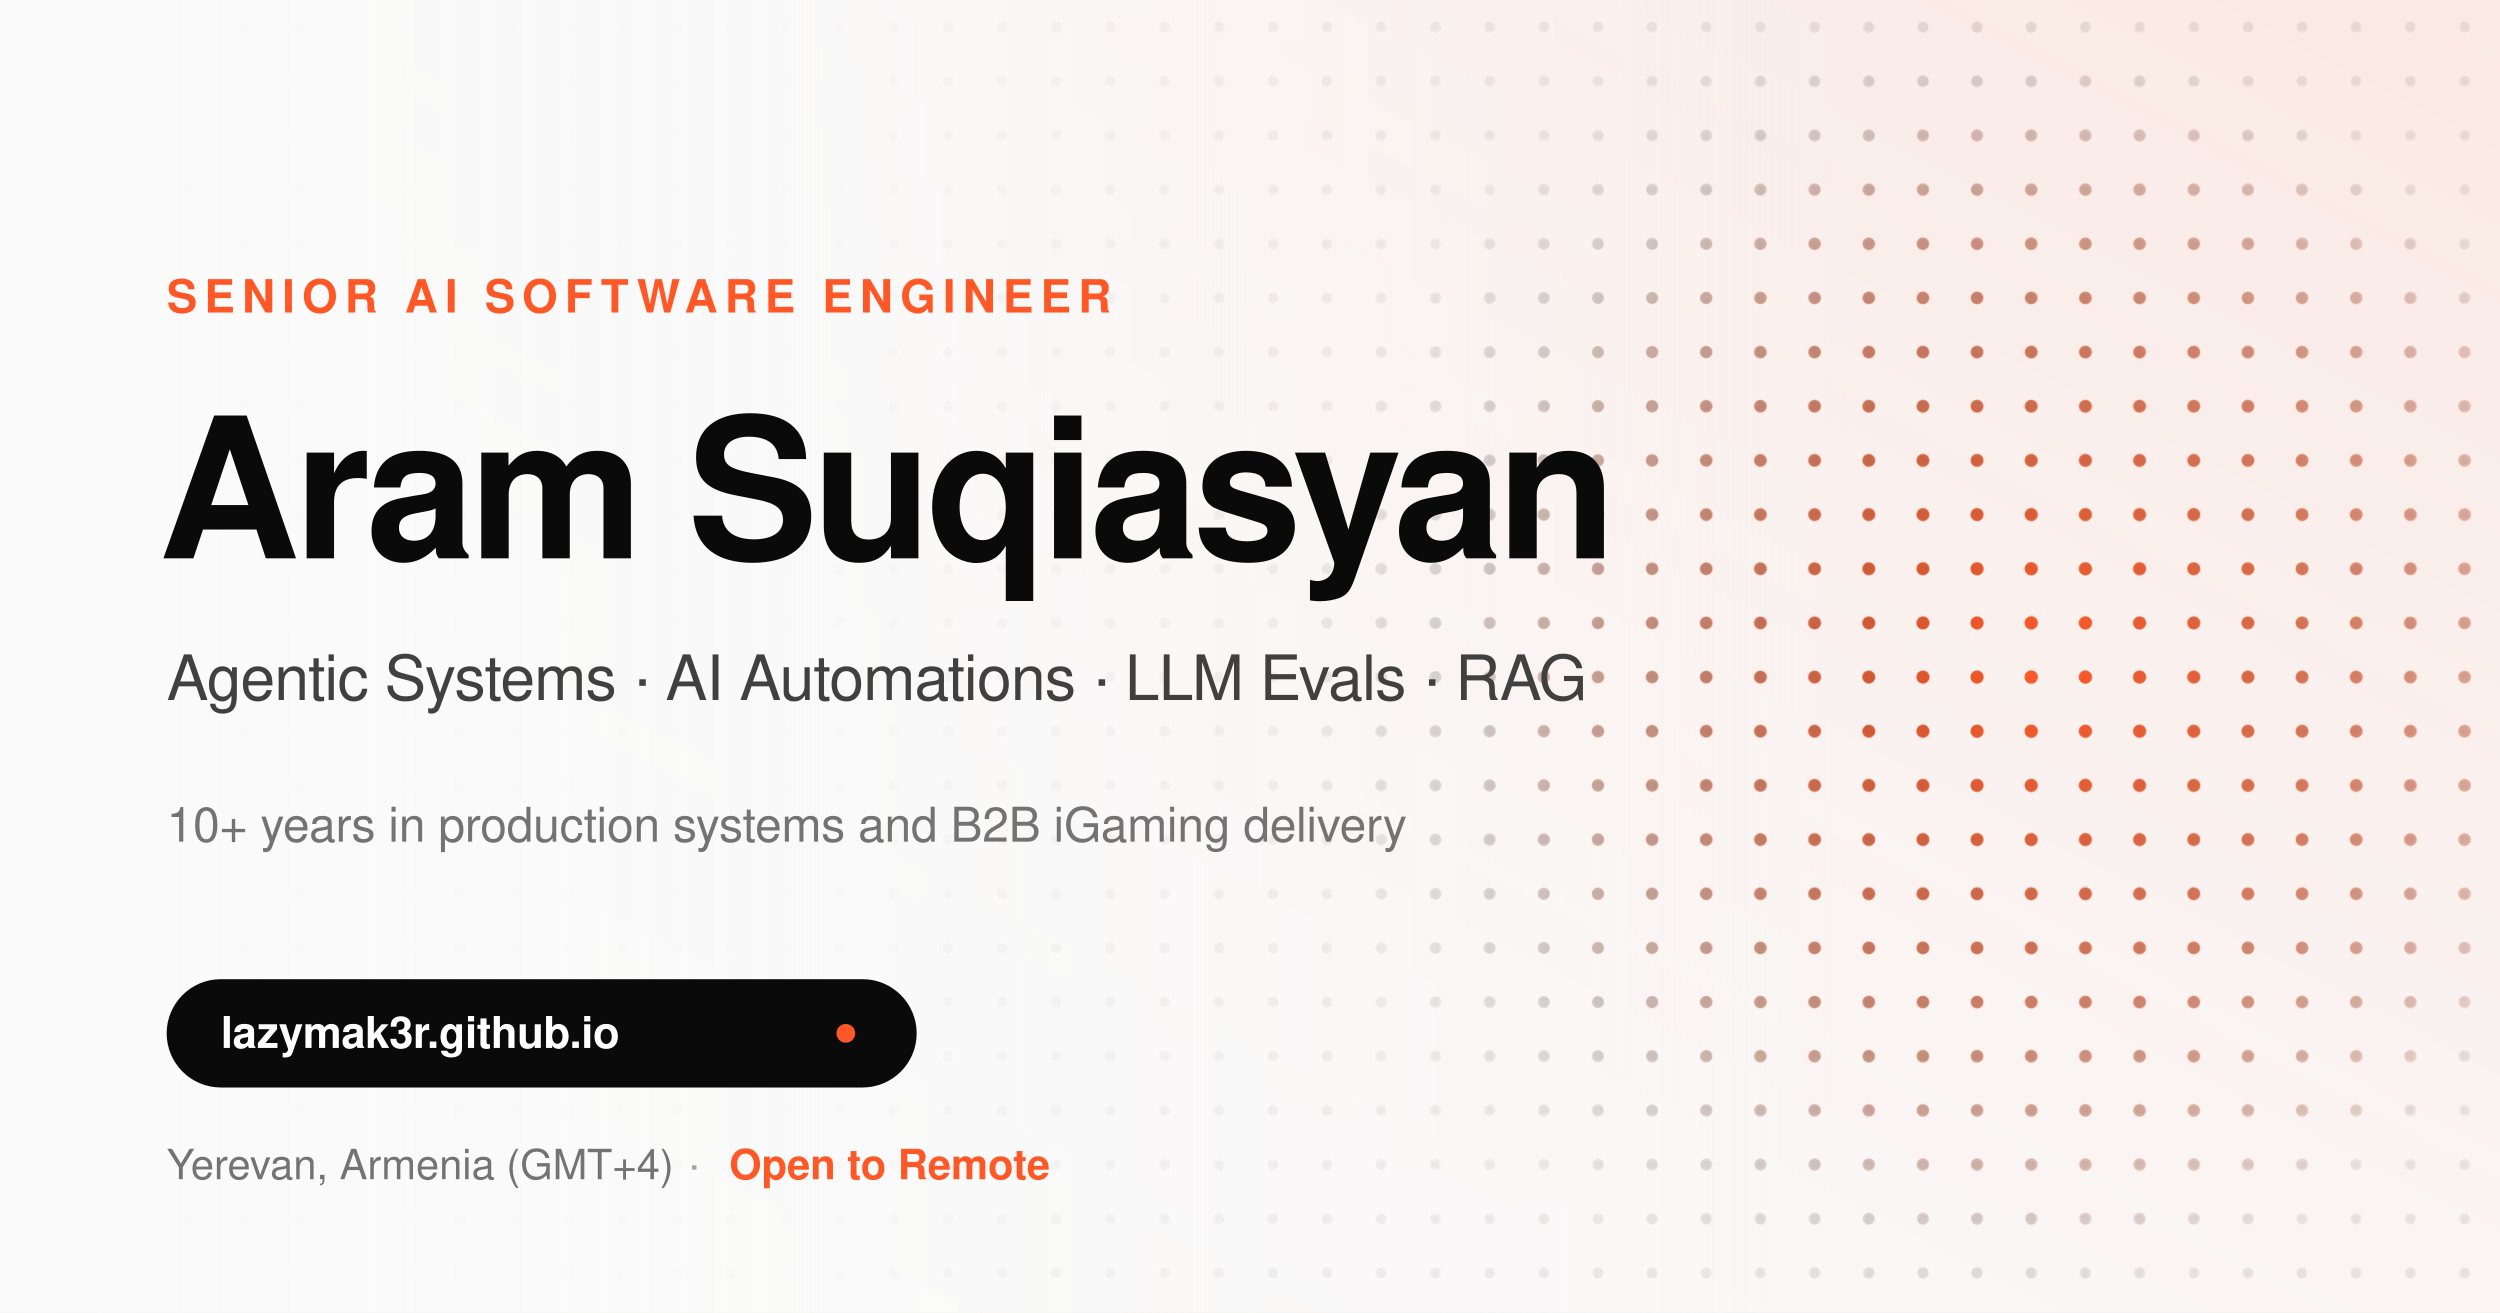
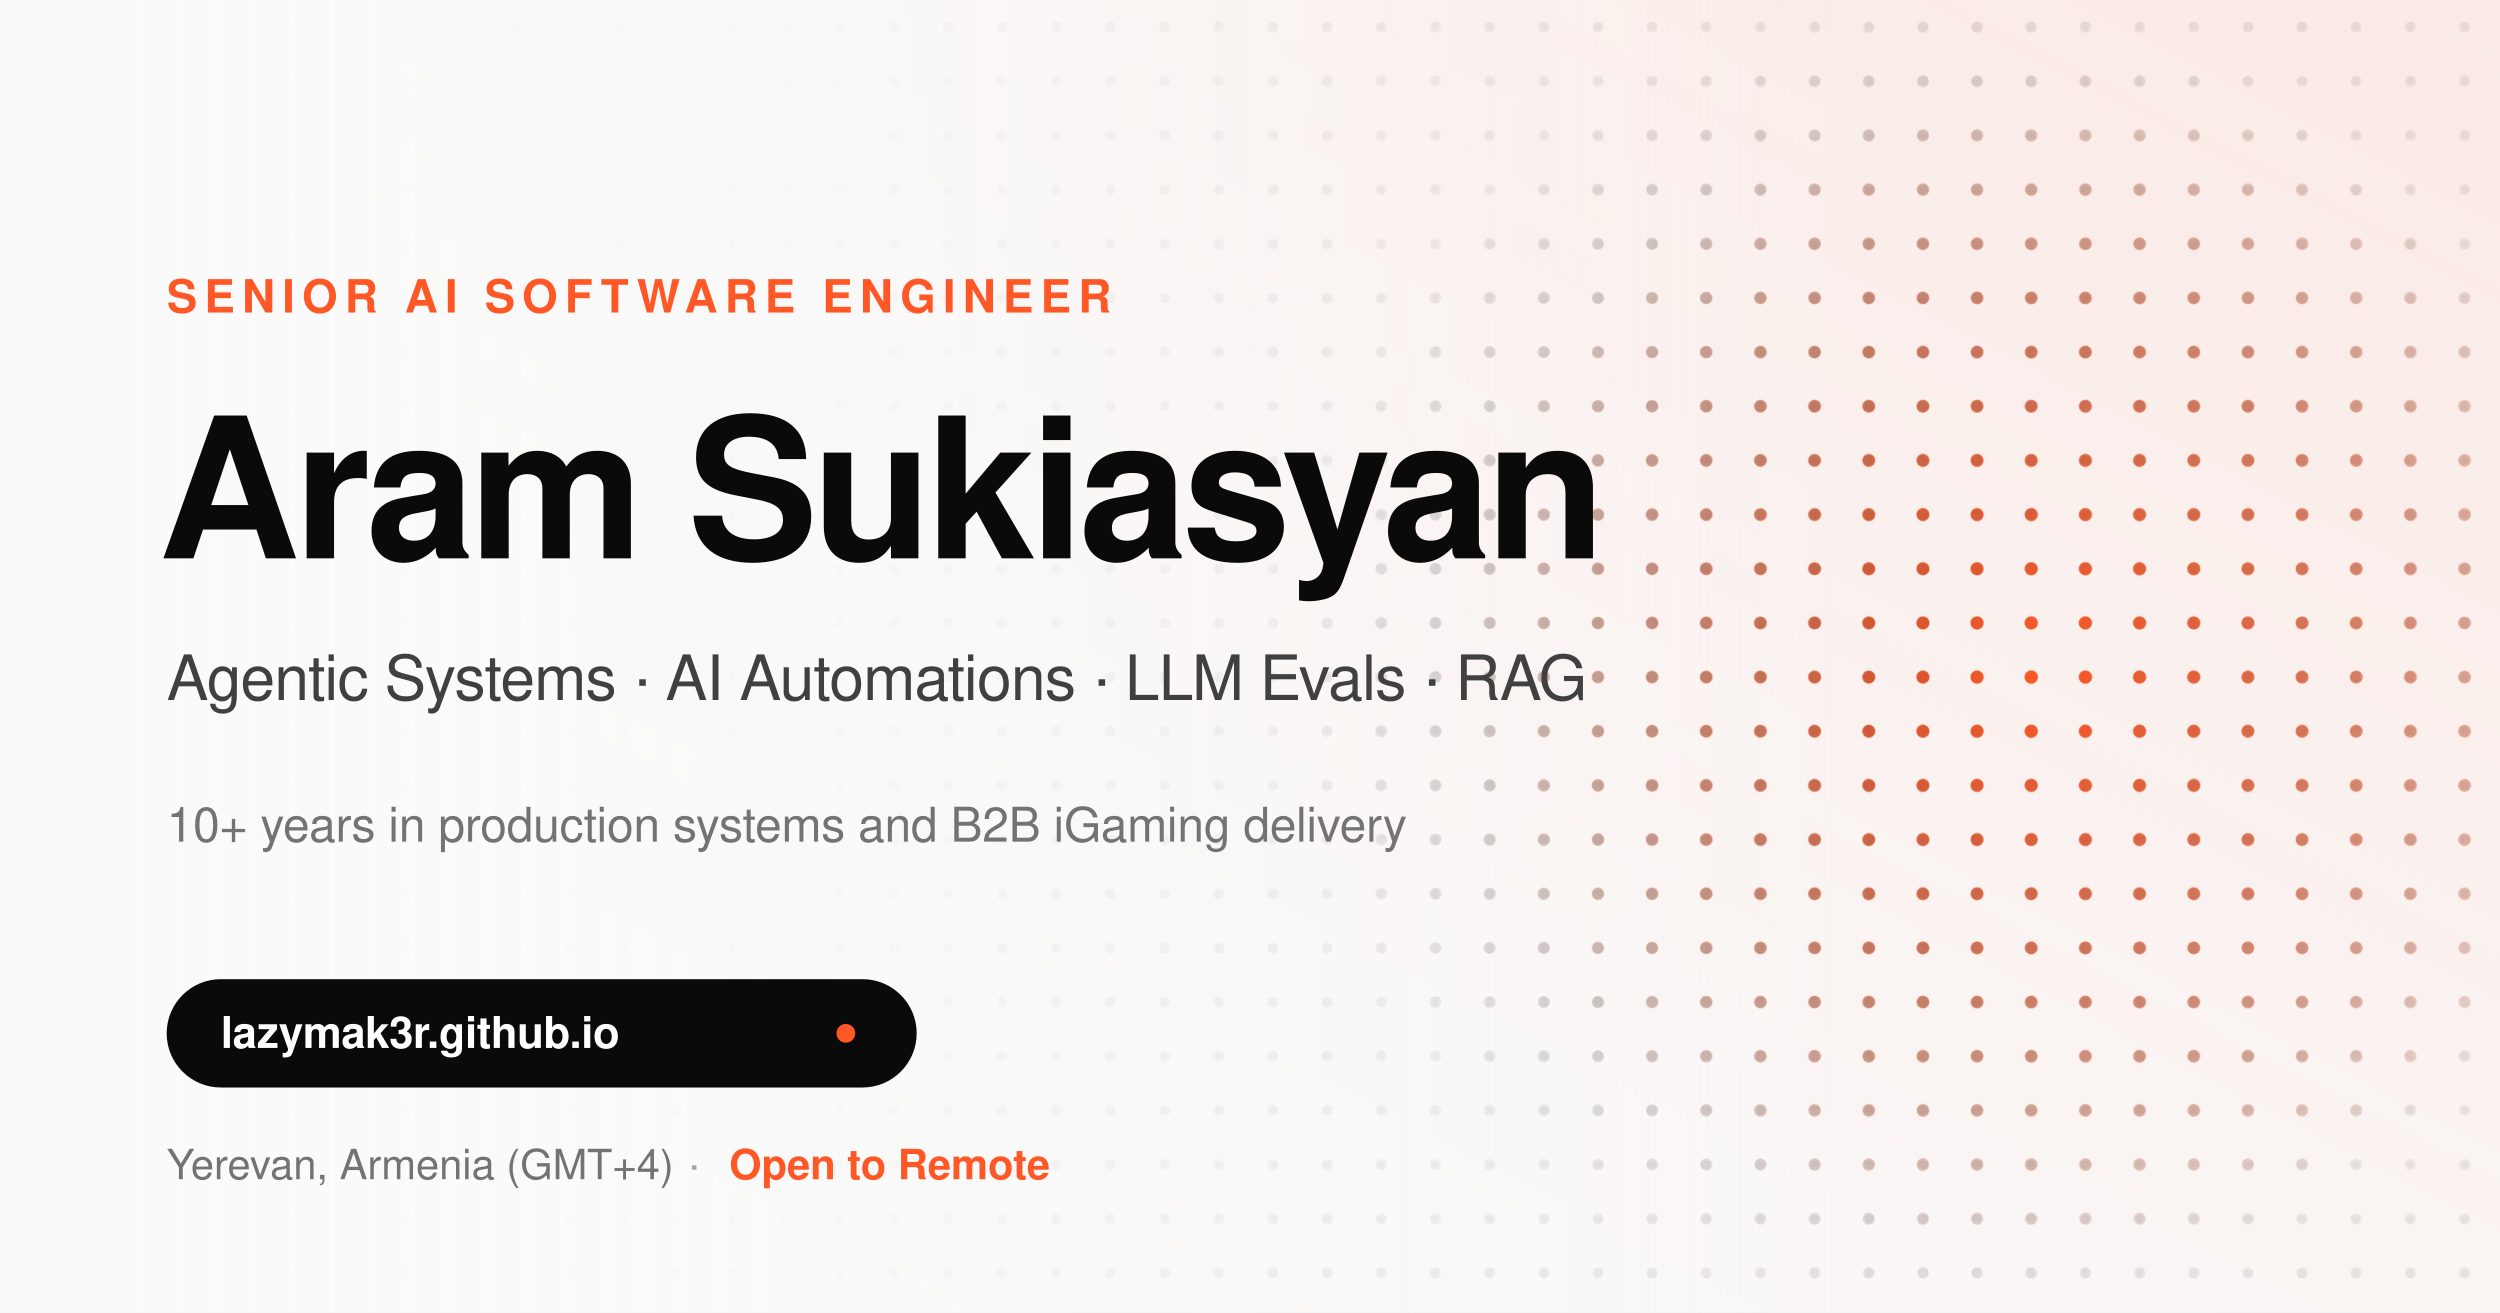
<svg xmlns="http://www.w3.org/2000/svg" width="1200" height="630" viewBox="0 0 1200 630" fill="none">
  <defs>
    <pattern id="dotsGray" width="26" height="26" patternUnits="userSpaceOnUse">
      <circle cx="13" cy="13" r="2.6" fill="#e5e5e5" />
    </pattern>
    <pattern id="dotsInk" width="26" height="26" patternUnits="userSpaceOnUse">
      <circle cx="13" cy="13" r="2.9" fill="#262626" />
    </pattern>
    <pattern id="dotsAccent" width="26" height="26" patternUnits="userSpaceOnUse">
      <circle cx="13" cy="13" r="3.2" fill="#ff5826" />
    </pattern>
    <radialGradient id="accentFalloff" cx="0.5" cy="0.5" r="0.5">
      <stop offset="0%" stop-color="#fff" stop-opacity="1" />
      <stop offset="55%" stop-color="#fff" stop-opacity="0.45" />
      <stop offset="100%" stop-color="#fff" stop-opacity="0" />
    </radialGradient>
    <radialGradient id="inkFalloff" cx="0.5" cy="0.5" r="0.5">
      <stop offset="0%" stop-color="#fff" stop-opacity="0.85" />
      <stop offset="70%" stop-color="#fff" stop-opacity="0.25" />
      <stop offset="100%" stop-color="#fff" stop-opacity="0" />
    </radialGradient>
    <mask id="accentMask">
      <rect x="700" y="40" width="560" height="560" fill="url(#accentFalloff)" />
    </mask>
    <mask id="inkMask">
      <rect x="620" y="0" width="640" height="630" fill="url(#inkFalloff)" />
    </mask>
    <linearGradient id="warmWash" x1="1" y1="0" x2="0" y2="1">
      <stop offset="0%" stop-color="#ff5826" stop-opacity="0.10" />
      <stop offset="60%" stop-color="#ff5826" stop-opacity="0.02" />
      <stop offset="100%" stop-color="#ff5826" stop-opacity="0" />
    </linearGradient>
    <linearGradient id="fadeLeft" x1="0" y1="0" x2="1" y2="0">
      <stop offset="0%" stop-color="#fafafa" stop-opacity="1" />
      <stop offset="42%" stop-color="#fafafa" stop-opacity="0.92" />
      <stop offset="78%" stop-color="#fafafa" stop-opacity="0.25" />
      <stop offset="100%" stop-color="#fafafa" stop-opacity="0" />
    </linearGradient>
  </defs>
  <rect width="1200" height="630" fill="#fafafa" />
  <rect width="1200" height="630" fill="url(#dotsGray)" />
  <rect x="620" y="0" width="640" height="630" fill="url(#dotsInk)" mask="url(#inkMask)" />
  <rect x="700" y="40" width="560" height="560" fill="url(#dotsAccent)" mask="url(#accentMask)" />
  <rect width="1200" height="630" fill="url(#warmWash)" />
  <rect x="0" y="0" width="900" height="630" fill="url(#fadeLeft)" />
  <g font-family="-apple-system, BlinkMacSystemFont, 'SF Pro Display', 'Helvetica Neue', Helvetica, Arial, sans-serif">
    <text x="80" y="150" fill="#ff5826" font-size="22" font-weight="600" letter-spacing="3.4">
      SENIOR AI SOFTWARE ENGINEER
    </text>
    <text x="76" y="268" fill="#0a0a0a" font-size="94" font-weight="700" letter-spacing="-2.6">
-       Aram Suqiasyan
+       Aram Sukiasyan
    </text>
    <text x="80" y="336" fill="#404040" font-size="30" font-weight="500" letter-spacing="-0.4">
      Agentic Systems · AI Automations · LLM Evals · RAG
    </text>
    <text x="80" y="404" fill="#737373" font-size="23" font-weight="400" letter-spacing="-0.1">
      10+ years in production systems and B2B iGaming delivery
    </text>
    <g transform="translate(80, 470)">
      <rect x="0" y="0" width="360" height="52" rx="26" fill="#0a0a0a" />
      <text x="26" y="33" fill="#ffffff" font-size="21" font-weight="600" letter-spacing="-0.2">
        lazymak3r.github.io
      </text>
      <circle cx="326" cy="26" r="4.5" fill="#ff5826" />
    </g>
    <text x="80" y="566" fill="#737373" font-size="20" font-weight="400">
      Yerevan, Armenia (GMT+4)
    </text>
    <text x="330" y="566" fill="#a3a3a3" font-size="20" font-weight="400">·</text>
    <text x="350" y="566" fill="#ff5826" font-size="20" font-weight="600">
      Open to Remote
    </text>
  </g>
</svg>
